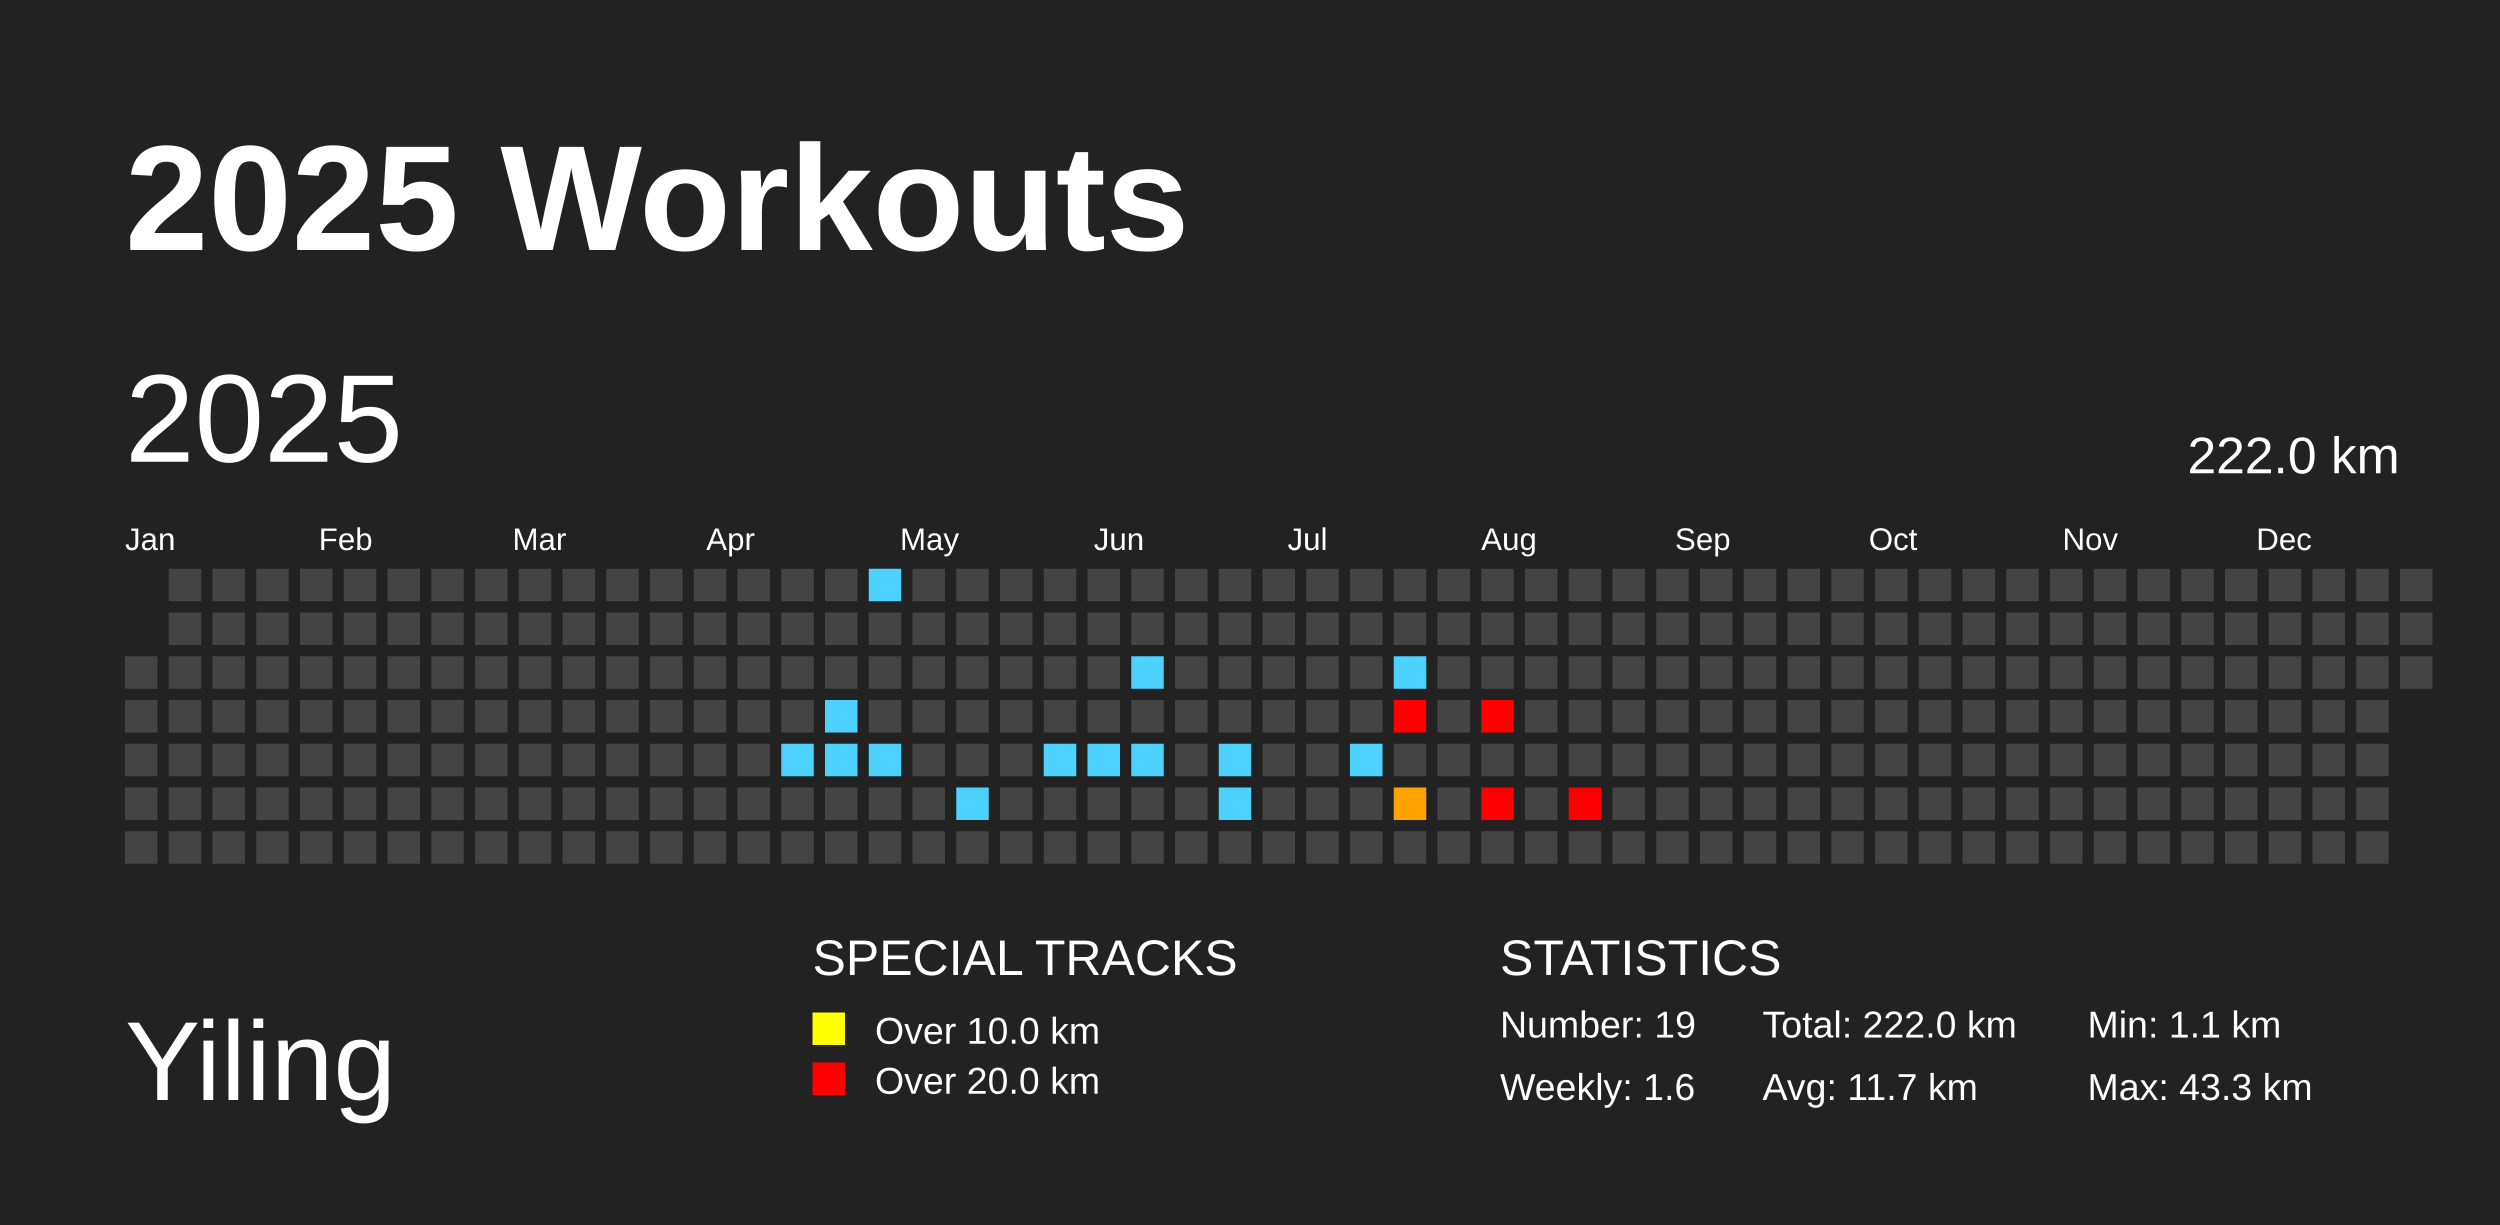
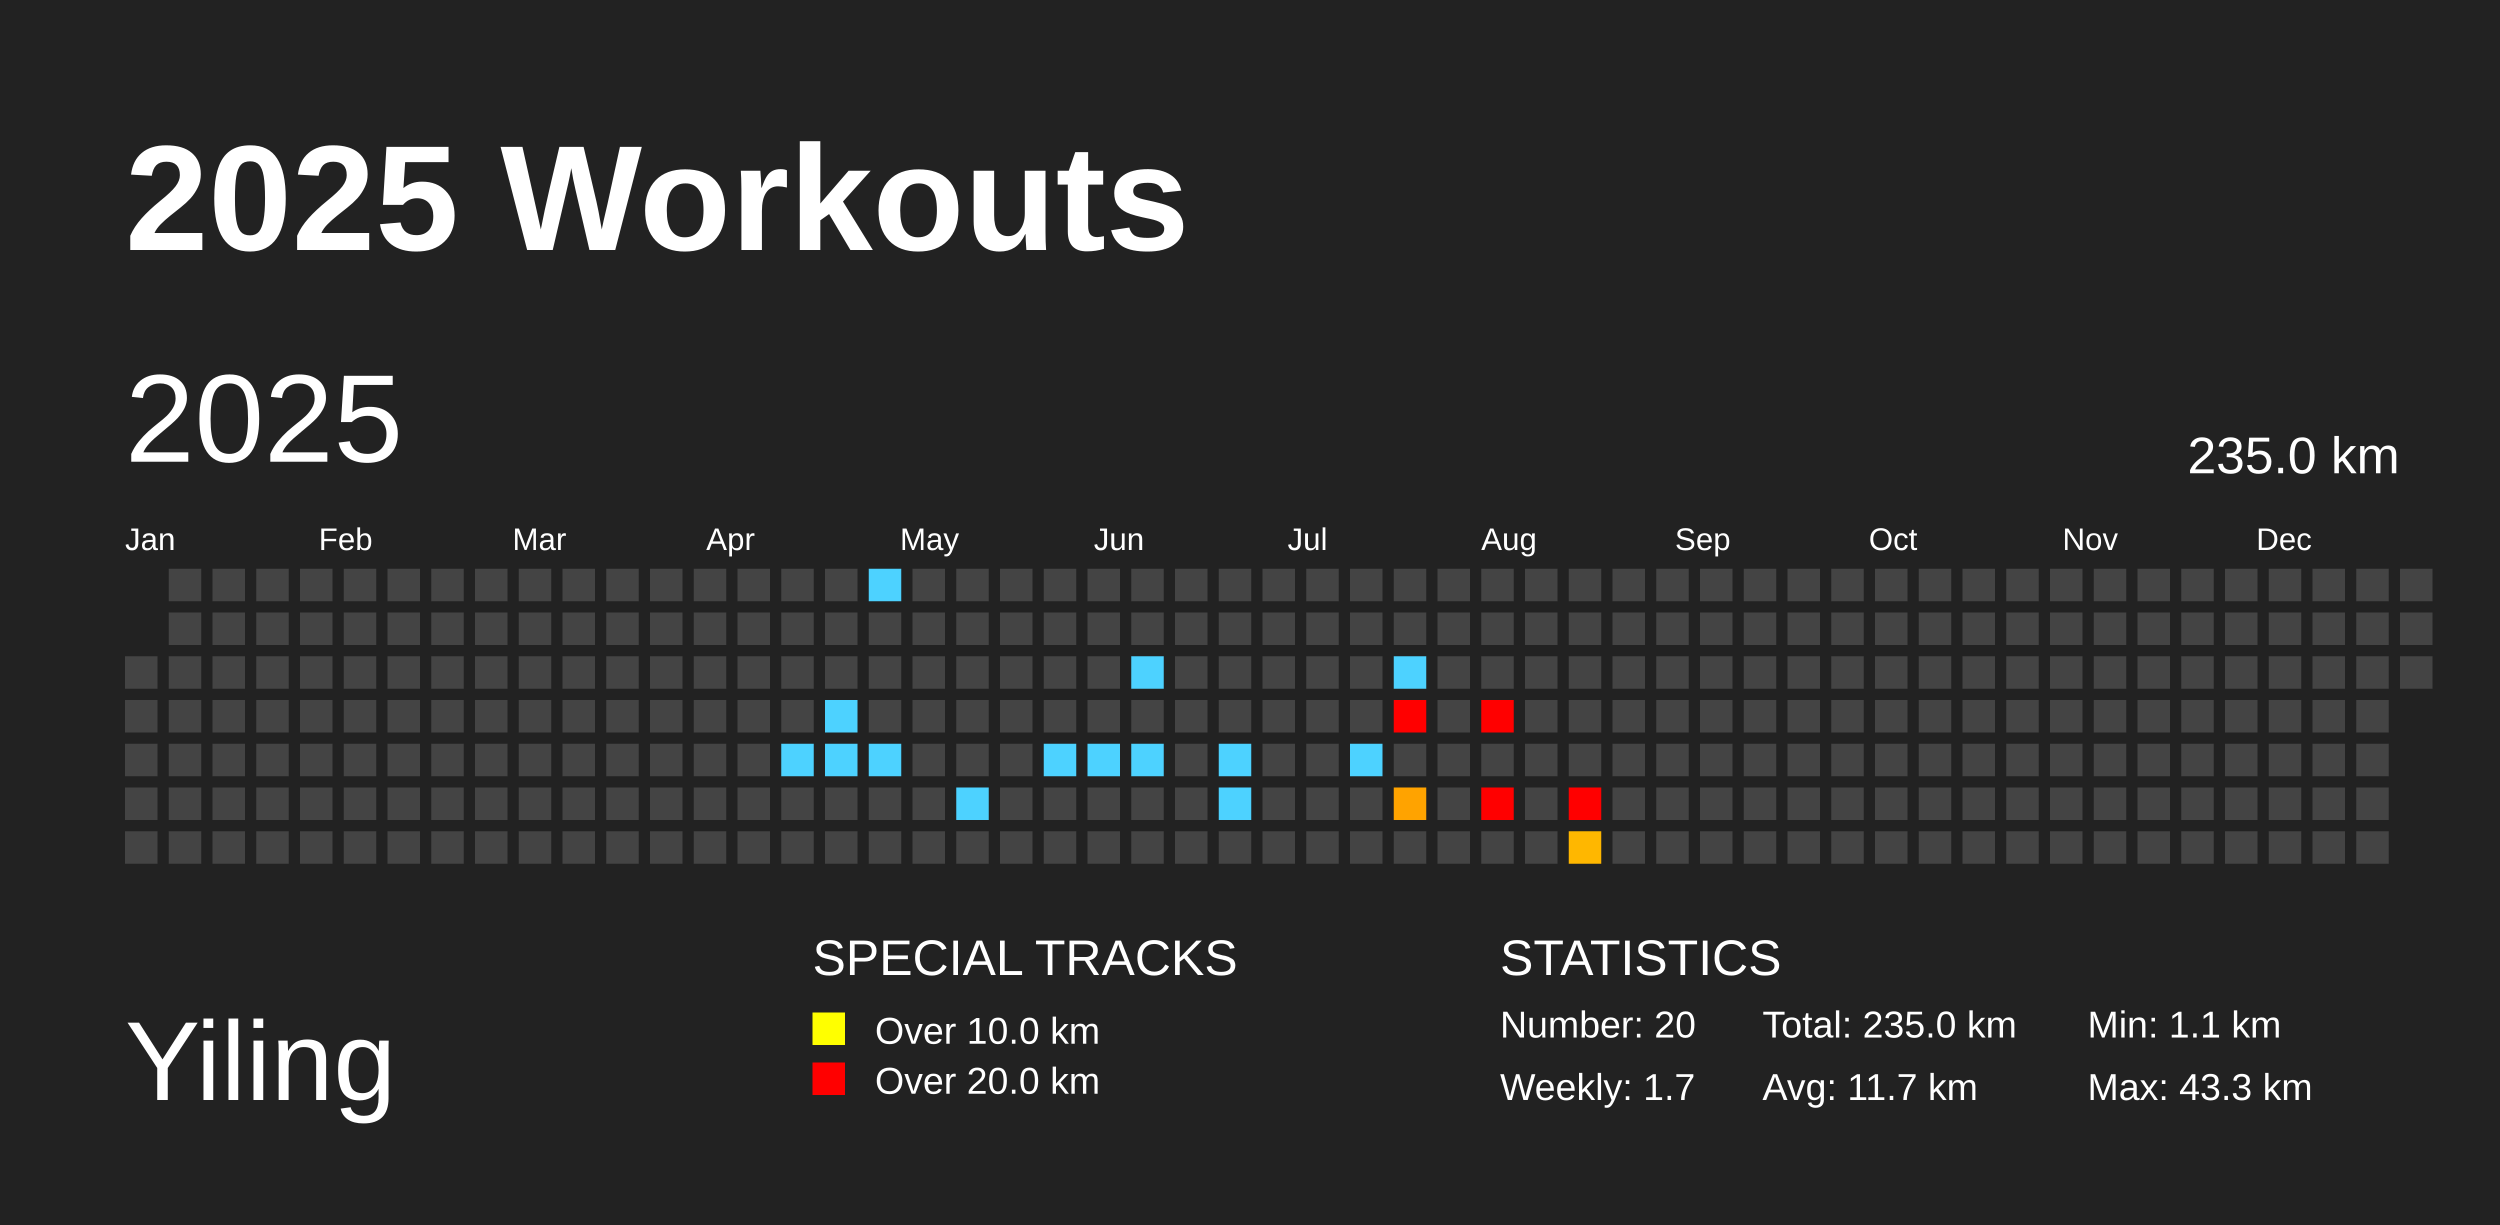
<svg xmlns="http://www.w3.org/2000/svg" baseProfile="full" height="98mm" version="1.1" viewBox="0,0,200,98" width="200mm">
  <defs />
  <rect fill="#222222" height="98" width="200" x="0" y="0" />
  <text fill="#FFFFFF" style="font-size:12px; font-family:Arial; font-weight:bold;" x="10" y="20">2025 Workouts</text>
  <text fill="#FFFFFF" style="font-size:9px; font-family:Arial" x="10" y="88">Yiling</text>
  <text fill="#FFFFFF" style="font-size:4px; font-family:Arial" x="65" y="78">SPECIAL TRACKS</text>
  <rect fill="yellow" height="2.6" width="2.6" x="65" y="81" />
  <text fill="#FFFFFF" style="font-size:3px; font-family:Arial" x="70" y="83.5">Over 10.0 km</text>
  <rect fill="red" height="2.6" width="2.6" x="65" y="85" />
  <text fill="#FFFFFF" style="font-size:3px; font-family:Arial" x="70" y="87.5">Over 20.0 km</text>
  <text fill="#FFFFFF" style="font-size:4px; font-family:Arial" x="120" y="78">STATISTICS</text>
-   <text fill="#FFFFFF" style="font-size:3px; font-family:Arial" x="120" y="83">Number: 19</text>
-   <text fill="#FFFFFF" style="font-size:3px; font-family:Arial" x="120" y="88">Weekly: 1.6</text>
-   <text fill="#FFFFFF" style="font-size:3px; font-family:Arial" x="141" y="83">Total: 222.0 km</text>
+   <text fill="#FFFFFF" style="font-size:3px; font-family:Arial" x="120" y="83">Number: 20</text>
+   <text fill="#FFFFFF" style="font-size:3px; font-family:Arial" x="120" y="88">Weekly: 1.7</text>
+   <text fill="#FFFFFF" style="font-size:3px; font-family:Arial" x="141" y="83">Total: 235.0 km</text>
  <text fill="#FFFFFF" style="font-size:3px; font-family:Arial" x="141" y="88">Avg: 11.7 km</text>
  <text fill="#FFFFFF" style="font-size:3px; font-family:Arial" x="167" y="83">Min: 1.1 km</text>
  <text fill="#FFFFFF" style="font-size:3px; font-family:Arial" x="167" y="88">Max: 43.3 km</text>
  <text dominant-baseline="hanging" fill="#FFFFFF" style="font-size:10.0px; font-family:Arial;" x="10" y="30">2025</text>
-   <text dominant-baseline="hanging" fill="#FFFFFF" style="font-size:4.125px; font-family:Arial;" x="175" y="35">222.0 km</text>
+   <text dominant-baseline="hanging" fill="#FFFFFF" style="font-size:4.125px; font-family:Arial;" x="175" y="35">235.0 km</text>
  <text fill="#FFFFFF" style="font-size:2.5px; font-family:Arial" x="10.0" y="44">Jan</text>
  <text fill="#FFFFFF" style="font-size:2.5px; font-family:Arial" x="25.5" y="44">Feb</text>
  <text fill="#FFFFFF" style="font-size:2.5px; font-family:Arial" x="41.0" y="44">Mar</text>
  <text fill="#FFFFFF" style="font-size:2.5px; font-family:Arial" x="56.5" y="44">Apr</text>
  <text fill="#FFFFFF" style="font-size:2.5px; font-family:Arial" x="72.0" y="44">May</text>
  <text fill="#FFFFFF" style="font-size:2.5px; font-family:Arial" x="87.5" y="44">Jun</text>
  <text fill="#FFFFFF" style="font-size:2.5px; font-family:Arial" x="103.0" y="44">Jul</text>
  <text fill="#FFFFFF" style="font-size:2.5px; font-family:Arial" x="118.5" y="44">Aug</text>
  <text fill="#FFFFFF" style="font-size:2.5px; font-family:Arial" x="134.0" y="44">Sep</text>
  <text fill="#FFFFFF" style="font-size:2.5px; font-family:Arial" x="149.5" y="44">Oct</text>
  <text fill="#FFFFFF" style="font-size:2.5px; font-family:Arial" x="165.0" y="44">Nov</text>
  <text fill="#FFFFFF" style="font-size:2.5px; font-family:Arial" x="180.5" y="44">Dec</text>
  <rect fill="#444444" height="2.6" width="2.6" x="10.0" y="52.5" />
  <rect fill="#444444" height="2.6" width="2.6" x="10.0" y="56.0" />
  <rect fill="#444444" height="2.6" width="2.6" x="10.0" y="59.5" />
  <rect fill="#444444" height="2.6" width="2.6" x="10.0" y="63.0" />
  <rect fill="#444444" height="2.6" width="2.6" x="10.0" y="66.5" />
  <rect fill="#444444" height="2.6" width="2.6" x="13.5" y="45.5" />
  <rect fill="#444444" height="2.6" width="2.6" x="13.5" y="49.0" />
  <rect fill="#444444" height="2.6" width="2.6" x="13.5" y="52.5" />
  <rect fill="#444444" height="2.6" width="2.6" x="13.5" y="56.0" />
  <rect fill="#444444" height="2.6" width="2.6" x="13.5" y="59.5" />
  <rect fill="#444444" height="2.6" width="2.6" x="13.5" y="63.0" />
  <rect fill="#444444" height="2.6" width="2.6" x="13.5" y="66.5" />
  <rect fill="#444444" height="2.6" width="2.6" x="17.0" y="45.5" />
  <rect fill="#444444" height="2.6" width="2.6" x="17.0" y="49.0" />
  <rect fill="#444444" height="2.6" width="2.6" x="17.0" y="52.5" />
  <rect fill="#444444" height="2.6" width="2.6" x="17.0" y="56.0" />
  <rect fill="#444444" height="2.6" width="2.6" x="17.0" y="59.5" />
  <rect fill="#444444" height="2.6" width="2.6" x="17.0" y="63.0" />
  <rect fill="#444444" height="2.6" width="2.6" x="17.0" y="66.5" />
  <rect fill="#444444" height="2.6" width="2.6" x="20.5" y="45.5" />
  <rect fill="#444444" height="2.6" width="2.6" x="20.5" y="49.0" />
  <rect fill="#444444" height="2.6" width="2.6" x="20.5" y="52.5" />
  <rect fill="#444444" height="2.6" width="2.6" x="20.5" y="56.0" />
  <rect fill="#444444" height="2.6" width="2.6" x="20.5" y="59.5" />
  <rect fill="#444444" height="2.6" width="2.6" x="20.5" y="63.0" />
  <rect fill="#444444" height="2.6" width="2.6" x="20.5" y="66.5" />
  <rect fill="#444444" height="2.6" width="2.6" x="24.0" y="45.5" />
  <rect fill="#444444" height="2.6" width="2.6" x="24.0" y="49.0" />
  <rect fill="#444444" height="2.6" width="2.6" x="24.0" y="52.5" />
  <rect fill="#444444" height="2.6" width="2.6" x="24.0" y="56.0" />
  <rect fill="#444444" height="2.6" width="2.6" x="24.0" y="59.5" />
  <rect fill="#444444" height="2.6" width="2.6" x="24.0" y="63.0" />
  <rect fill="#444444" height="2.6" width="2.6" x="24.0" y="66.5" />
  <rect fill="#444444" height="2.6" width="2.6" x="27.5" y="45.5" />
  <rect fill="#444444" height="2.6" width="2.6" x="27.5" y="49.0" />
  <rect fill="#444444" height="2.6" width="2.6" x="27.5" y="52.5" />
  <rect fill="#444444" height="2.6" width="2.6" x="27.5" y="56.0" />
  <rect fill="#444444" height="2.6" width="2.6" x="27.5" y="59.5" />
  <rect fill="#444444" height="2.6" width="2.6" x="27.5" y="63.0" />
  <rect fill="#444444" height="2.6" width="2.6" x="27.5" y="66.5" />
  <rect fill="#444444" height="2.6" width="2.6" x="31.0" y="45.5" />
  <rect fill="#444444" height="2.6" width="2.6" x="31.0" y="49.0" />
  <rect fill="#444444" height="2.6" width="2.6" x="31.0" y="52.5" />
  <rect fill="#444444" height="2.6" width="2.6" x="31.0" y="56.0" />
  <rect fill="#444444" height="2.6" width="2.6" x="31.0" y="59.5" />
  <rect fill="#444444" height="2.6" width="2.6" x="31.0" y="63.0" />
  <rect fill="#444444" height="2.6" width="2.6" x="31.0" y="66.5" />
  <rect fill="#444444" height="2.6" width="2.6" x="34.5" y="45.5" />
  <rect fill="#444444" height="2.6" width="2.6" x="34.5" y="49.0" />
  <rect fill="#444444" height="2.6" width="2.6" x="34.5" y="52.5" />
  <rect fill="#444444" height="2.6" width="2.6" x="34.5" y="56.0" />
  <rect fill="#444444" height="2.6" width="2.6" x="34.5" y="59.5" />
  <rect fill="#444444" height="2.6" width="2.6" x="34.5" y="63.0" />
  <rect fill="#444444" height="2.6" width="2.6" x="34.5" y="66.5" />
  <rect fill="#444444" height="2.6" width="2.6" x="38.0" y="45.5" />
  <rect fill="#444444" height="2.6" width="2.6" x="38.0" y="49.0" />
  <rect fill="#444444" height="2.6" width="2.6" x="38.0" y="52.5" />
  <rect fill="#444444" height="2.6" width="2.6" x="38.0" y="56.0" />
  <rect fill="#444444" height="2.6" width="2.6" x="38.0" y="59.5" />
  <rect fill="#444444" height="2.6" width="2.6" x="38.0" y="63.0" />
  <rect fill="#444444" height="2.6" width="2.6" x="38.0" y="66.5" />
  <rect fill="#444444" height="2.6" width="2.6" x="41.5" y="45.5" />
  <rect fill="#444444" height="2.6" width="2.6" x="41.5" y="49.0" />
  <rect fill="#444444" height="2.6" width="2.6" x="41.5" y="52.5" />
  <rect fill="#444444" height="2.6" width="2.6" x="41.5" y="56.0" />
  <rect fill="#444444" height="2.6" width="2.6" x="41.5" y="59.5" />
  <rect fill="#444444" height="2.6" width="2.6" x="41.5" y="63.0" />
  <rect fill="#444444" height="2.6" width="2.6" x="41.5" y="66.5" />
  <rect fill="#444444" height="2.6" width="2.6" x="45.0" y="45.5" />
  <rect fill="#444444" height="2.6" width="2.6" x="45.0" y="49.0" />
  <rect fill="#444444" height="2.6" width="2.6" x="45.0" y="52.5" />
  <rect fill="#444444" height="2.6" width="2.6" x="45.0" y="56.0" />
  <rect fill="#444444" height="2.6" width="2.6" x="45.0" y="59.5" />
  <rect fill="#444444" height="2.6" width="2.6" x="45.0" y="63.0" />
  <rect fill="#444444" height="2.6" width="2.6" x="45.0" y="66.5" />
  <rect fill="#444444" height="2.6" width="2.6" x="48.5" y="45.5" />
  <rect fill="#444444" height="2.6" width="2.6" x="48.5" y="49.0" />
  <rect fill="#444444" height="2.6" width="2.6" x="48.5" y="52.5" />
  <rect fill="#444444" height="2.6" width="2.6" x="48.5" y="56.0" />
  <rect fill="#444444" height="2.6" width="2.6" x="48.5" y="59.5" />
  <rect fill="#444444" height="2.6" width="2.6" x="48.5" y="63.0" />
  <rect fill="#444444" height="2.6" width="2.6" x="48.5" y="66.5" />
  <rect fill="#444444" height="2.6" width="2.6" x="52.0" y="45.5" />
  <rect fill="#444444" height="2.6" width="2.6" x="52.0" y="49.0" />
  <rect fill="#444444" height="2.6" width="2.6" x="52.0" y="52.5" />
  <rect fill="#444444" height="2.6" width="2.6" x="52.0" y="56.0" />
  <rect fill="#444444" height="2.6" width="2.6" x="52.0" y="59.5" />
  <rect fill="#444444" height="2.6" width="2.6" x="52.0" y="63.0" />
  <rect fill="#444444" height="2.6" width="2.6" x="52.0" y="66.5" />
  <rect fill="#444444" height="2.6" width="2.6" x="55.5" y="45.5" />
  <rect fill="#444444" height="2.6" width="2.6" x="55.5" y="49.0" />
  <rect fill="#444444" height="2.6" width="2.6" x="55.5" y="52.5" />
  <rect fill="#444444" height="2.6" width="2.6" x="55.5" y="56.0" />
  <rect fill="#444444" height="2.6" width="2.6" x="55.5" y="59.5" />
  <rect fill="#444444" height="2.6" width="2.6" x="55.5" y="63.0" />
  <rect fill="#444444" height="2.6" width="2.6" x="55.5" y="66.5" />
  <rect fill="#444444" height="2.6" width="2.6" x="59.0" y="45.5" />
  <rect fill="#444444" height="2.6" width="2.6" x="59.0" y="49.0" />
  <rect fill="#444444" height="2.6" width="2.6" x="59.0" y="52.5" />
  <rect fill="#444444" height="2.6" width="2.6" x="59.0" y="56.0" />
  <rect fill="#444444" height="2.6" width="2.6" x="59.0" y="59.5" />
  <rect fill="#444444" height="2.6" width="2.6" x="59.0" y="63.0" />
  <rect fill="#444444" height="2.6" width="2.6" x="59.0" y="66.5" />
  <rect fill="#444444" height="2.6" width="2.6" x="62.5" y="45.5" />
  <rect fill="#444444" height="2.6" width="2.6" x="62.5" y="49.0" />
  <rect fill="#444444" height="2.6" width="2.6" x="62.5" y="52.5" />
  <rect fill="#444444" height="2.6" width="2.6" x="62.5" y="56.0" />
  <rect fill="#4dd2ff" height="2.6" width="2.6" x="62.5" y="59.5" />
  <rect fill="#444444" height="2.6" width="2.6" x="62.5" y="63.0" />
  <rect fill="#444444" height="2.6" width="2.6" x="62.5" y="66.5" />
  <rect fill="#444444" height="2.6" width="2.6" x="66.0" y="45.5" />
  <rect fill="#444444" height="2.6" width="2.6" x="66.0" y="49.0" />
  <rect fill="#444444" height="2.6" width="2.6" x="66.0" y="52.5" />
  <rect fill="#4dd2ff" height="2.6" width="2.6" x="66.0" y="56.0" />
  <rect fill="#4dd2ff" height="2.6" width="2.6" x="66.0" y="59.5" />
  <rect fill="#444444" height="2.6" width="2.6" x="66.0" y="63.0" />
  <rect fill="#444444" height="2.6" width="2.6" x="66.0" y="66.5" />
  <rect fill="#4dd2ff" height="2.6" width="2.6" x="69.5" y="45.5" />
  <rect fill="#444444" height="2.6" width="2.6" x="69.5" y="49.0" />
  <rect fill="#444444" height="2.6" width="2.6" x="69.5" y="52.5" />
  <rect fill="#444444" height="2.6" width="2.6" x="69.5" y="56.0" />
  <rect fill="#4dd2ff" height="2.6" width="2.6" x="69.5" y="59.5" />
  <rect fill="#444444" height="2.6" width="2.6" x="69.5" y="63.0" />
  <rect fill="#444444" height="2.6" width="2.6" x="69.5" y="66.5" />
  <rect fill="#444444" height="2.6" width="2.6" x="73.0" y="45.5" />
  <rect fill="#444444" height="2.6" width="2.6" x="73.0" y="49.0" />
  <rect fill="#444444" height="2.6" width="2.6" x="73.0" y="52.5" />
  <rect fill="#444444" height="2.6" width="2.6" x="73.0" y="56.0" />
  <rect fill="#444444" height="2.6" width="2.6" x="73.0" y="59.5" />
  <rect fill="#444444" height="2.6" width="2.6" x="73.0" y="63.0" />
  <rect fill="#444444" height="2.6" width="2.6" x="73.0" y="66.5" />
  <rect fill="#444444" height="2.6" width="2.6" x="76.5" y="45.5" />
  <rect fill="#444444" height="2.6" width="2.6" x="76.5" y="49.0" />
  <rect fill="#444444" height="2.6" width="2.6" x="76.5" y="52.5" />
  <rect fill="#444444" height="2.6" width="2.6" x="76.5" y="56.0" />
  <rect fill="#444444" height="2.6" width="2.6" x="76.5" y="59.5" />
  <rect fill="#4dd2ff" height="2.6" width="2.6" x="76.5" y="63.0" />
  <rect fill="#444444" height="2.6" width="2.6" x="76.5" y="66.5" />
  <rect fill="#444444" height="2.6" width="2.6" x="80.0" y="45.5" />
  <rect fill="#444444" height="2.6" width="2.6" x="80.0" y="49.0" />
  <rect fill="#444444" height="2.6" width="2.6" x="80.0" y="52.5" />
  <rect fill="#444444" height="2.6" width="2.6" x="80.0" y="56.0" />
  <rect fill="#444444" height="2.6" width="2.6" x="80.0" y="59.5" />
  <rect fill="#444444" height="2.6" width="2.6" x="80.0" y="63.0" />
  <rect fill="#444444" height="2.6" width="2.6" x="80.0" y="66.5" />
  <rect fill="#444444" height="2.6" width="2.6" x="83.5" y="45.5" />
  <rect fill="#444444" height="2.6" width="2.6" x="83.5" y="49.0" />
  <rect fill="#444444" height="2.6" width="2.6" x="83.5" y="52.5" />
  <rect fill="#444444" height="2.6" width="2.6" x="83.5" y="56.0" />
  <rect fill="#4dd2ff" height="2.6" width="2.6" x="83.5" y="59.5" />
  <rect fill="#444444" height="2.6" width="2.6" x="83.5" y="63.0" />
  <rect fill="#444444" height="2.6" width="2.6" x="83.5" y="66.5" />
  <rect fill="#444444" height="2.6" width="2.6" x="87.0" y="45.5" />
  <rect fill="#444444" height="2.6" width="2.6" x="87.0" y="49.0" />
  <rect fill="#444444" height="2.6" width="2.6" x="87.0" y="52.5" />
  <rect fill="#444444" height="2.6" width="2.6" x="87.0" y="56.0" />
  <rect fill="#4dd2ff" height="2.6" width="2.6" x="87.0" y="59.5" />
  <rect fill="#444444" height="2.6" width="2.6" x="87.0" y="63.0" />
  <rect fill="#444444" height="2.6" width="2.6" x="87.0" y="66.5" />
  <rect fill="#444444" height="2.6" width="2.6" x="90.5" y="45.5" />
  <rect fill="#444444" height="2.6" width="2.6" x="90.5" y="49.0" />
  <rect fill="#4dd2ff" height="2.6" width="2.6" x="90.5" y="52.5" />
  <rect fill="#444444" height="2.6" width="2.6" x="90.5" y="56.0" />
  <rect fill="#4dd2ff" height="2.6" width="2.6" x="90.5" y="59.5" />
  <rect fill="#444444" height="2.6" width="2.6" x="90.5" y="63.0" />
  <rect fill="#444444" height="2.6" width="2.6" x="90.5" y="66.5" />
  <rect fill="#444444" height="2.6" width="2.6" x="94.0" y="45.5" />
  <rect fill="#444444" height="2.6" width="2.6" x="94.0" y="49.0" />
  <rect fill="#444444" height="2.6" width="2.6" x="94.0" y="52.5" />
  <rect fill="#444444" height="2.6" width="2.6" x="94.0" y="56.0" />
  <rect fill="#444444" height="2.6" width="2.6" x="94.0" y="59.5" />
  <rect fill="#444444" height="2.6" width="2.6" x="94.0" y="63.0" />
  <rect fill="#444444" height="2.6" width="2.6" x="94.0" y="66.5" />
  <rect fill="#444444" height="2.6" width="2.6" x="97.5" y="45.5" />
  <rect fill="#444444" height="2.6" width="2.6" x="97.5" y="49.0" />
  <rect fill="#444444" height="2.6" width="2.6" x="97.5" y="52.5" />
  <rect fill="#444444" height="2.6" width="2.6" x="97.5" y="56.0" />
  <rect fill="#4dd2ff" height="2.6" width="2.6" x="97.5" y="59.5" />
  <rect fill="#4dd2ff" height="2.6" width="2.6" x="97.5" y="63.0" />
  <rect fill="#444444" height="2.6" width="2.6" x="97.5" y="66.5" />
  <rect fill="#444444" height="2.6" width="2.6" x="101.0" y="45.5" />
  <rect fill="#444444" height="2.6" width="2.6" x="101.0" y="49.0" />
  <rect fill="#444444" height="2.6" width="2.6" x="101.0" y="52.5" />
  <rect fill="#444444" height="2.6" width="2.6" x="101.0" y="56.0" />
  <rect fill="#444444" height="2.6" width="2.6" x="101.0" y="59.5" />
  <rect fill="#444444" height="2.6" width="2.6" x="101.0" y="63.0" />
  <rect fill="#444444" height="2.6" width="2.6" x="101.0" y="66.5" />
  <rect fill="#444444" height="2.6" width="2.6" x="104.5" y="45.5" />
  <rect fill="#444444" height="2.6" width="2.6" x="104.5" y="49.0" />
  <rect fill="#444444" height="2.6" width="2.6" x="104.5" y="52.5" />
  <rect fill="#444444" height="2.6" width="2.6" x="104.5" y="56.0" />
  <rect fill="#444444" height="2.6" width="2.6" x="104.5" y="59.5" />
  <rect fill="#444444" height="2.6" width="2.6" x="104.5" y="63.0" />
  <rect fill="#444444" height="2.6" width="2.6" x="104.5" y="66.5" />
  <rect fill="#444444" height="2.6" width="2.6" x="108.0" y="45.5" />
  <rect fill="#444444" height="2.6" width="2.6" x="108.0" y="49.0" />
  <rect fill="#444444" height="2.6" width="2.6" x="108.0" y="52.5" />
  <rect fill="#444444" height="2.6" width="2.6" x="108.0" y="56.0" />
  <rect fill="#4dd2ff" height="2.6" width="2.6" x="108.0" y="59.5" />
  <rect fill="#444444" height="2.6" width="2.6" x="108.0" y="63.0" />
  <rect fill="#444444" height="2.6" width="2.6" x="108.0" y="66.5" />
  <rect fill="#444444" height="2.6" width="2.6" x="111.5" y="45.5" />
  <rect fill="#444444" height="2.6" width="2.6" x="111.5" y="49.0" />
  <rect fill="#4dd2ff" height="2.6" width="2.6" x="111.5" y="52.5" />
  <rect fill="red" height="2.6" width="2.6" x="111.5" y="56.0" />
  <rect fill="#444444" height="2.6" width="2.6" x="111.5" y="59.5" />
  <rect fill="#ffa300" height="2.6" width="2.6" x="111.5" y="63.0" />
  <rect fill="#444444" height="2.6" width="2.6" x="111.5" y="66.5" />
  <rect fill="#444444" height="2.6" width="2.6" x="115.0" y="45.5" />
  <rect fill="#444444" height="2.6" width="2.6" x="115.0" y="49.0" />
  <rect fill="#444444" height="2.6" width="2.6" x="115.0" y="52.5" />
  <rect fill="#444444" height="2.6" width="2.6" x="115.0" y="56.0" />
  <rect fill="#444444" height="2.6" width="2.6" x="115.0" y="59.5" />
  <rect fill="#444444" height="2.6" width="2.6" x="115.0" y="63.0" />
  <rect fill="#444444" height="2.6" width="2.6" x="115.0" y="66.5" />
  <rect fill="#444444" height="2.6" width="2.6" x="118.5" y="45.5" />
  <rect fill="#444444" height="2.6" width="2.6" x="118.5" y="49.0" />
  <rect fill="#444444" height="2.6" width="2.6" x="118.5" y="52.5" />
  <rect fill="red" height="2.6" width="2.6" x="118.5" y="56.0" />
  <rect fill="#444444" height="2.6" width="2.6" x="118.5" y="59.5" />
  <rect fill="red" height="2.6" width="2.6" x="118.5" y="63.0" />
  <rect fill="#444444" height="2.6" width="2.6" x="118.5" y="66.5" />
  <rect fill="#444444" height="2.6" width="2.6" x="122.0" y="45.5" />
  <rect fill="#444444" height="2.6" width="2.6" x="122.0" y="49.0" />
  <rect fill="#444444" height="2.6" width="2.6" x="122.0" y="52.5" />
  <rect fill="#444444" height="2.6" width="2.6" x="122.0" y="56.0" />
  <rect fill="#444444" height="2.6" width="2.6" x="122.0" y="59.5" />
  <rect fill="#444444" height="2.6" width="2.6" x="122.0" y="63.0" />
  <rect fill="#444444" height="2.6" width="2.6" x="122.0" y="66.5" />
  <rect fill="#444444" height="2.6" width="2.6" x="125.5" y="45.5" />
  <rect fill="#444444" height="2.6" width="2.6" x="125.5" y="49.0" />
  <rect fill="#444444" height="2.6" width="2.6" x="125.5" y="52.5" />
  <rect fill="#444444" height="2.6" width="2.6" x="125.5" y="56.0" />
  <rect fill="#444444" height="2.6" width="2.6" x="125.5" y="59.5" />
  <rect fill="red" height="2.6" width="2.6" x="125.5" y="63.0" />
-   <rect fill="#444444" height="2.6" width="2.6" x="125.5" y="66.5" />
+   <rect fill="#ffb700" height="2.6" width="2.6" x="125.5" y="66.5" />
  <rect fill="#444444" height="2.6" width="2.6" x="129.0" y="45.5" />
  <rect fill="#444444" height="2.6" width="2.6" x="129.0" y="49.0" />
  <rect fill="#444444" height="2.6" width="2.6" x="129.0" y="52.5" />
  <rect fill="#444444" height="2.6" width="2.6" x="129.0" y="56.0" />
  <rect fill="#444444" height="2.6" width="2.6" x="129.0" y="59.5" />
  <rect fill="#444444" height="2.6" width="2.6" x="129.0" y="63.0" />
  <rect fill="#444444" height="2.6" width="2.6" x="129.0" y="66.5" />
  <rect fill="#444444" height="2.6" width="2.6" x="132.5" y="45.5" />
  <rect fill="#444444" height="2.6" width="2.6" x="132.5" y="49.0" />
  <rect fill="#444444" height="2.6" width="2.6" x="132.5" y="52.5" />
  <rect fill="#444444" height="2.6" width="2.6" x="132.5" y="56.0" />
  <rect fill="#444444" height="2.6" width="2.6" x="132.5" y="59.5" />
  <rect fill="#444444" height="2.6" width="2.6" x="132.5" y="63.0" />
  <rect fill="#444444" height="2.6" width="2.6" x="132.5" y="66.5" />
  <rect fill="#444444" height="2.6" width="2.6" x="136.0" y="45.5" />
  <rect fill="#444444" height="2.6" width="2.6" x="136.0" y="49.0" />
  <rect fill="#444444" height="2.6" width="2.6" x="136.0" y="52.5" />
  <rect fill="#444444" height="2.6" width="2.6" x="136.0" y="56.0" />
  <rect fill="#444444" height="2.6" width="2.6" x="136.0" y="59.5" />
  <rect fill="#444444" height="2.6" width="2.6" x="136.0" y="63.0" />
  <rect fill="#444444" height="2.6" width="2.6" x="136.0" y="66.5" />
  <rect fill="#444444" height="2.6" width="2.6" x="139.5" y="45.5" />
  <rect fill="#444444" height="2.6" width="2.6" x="139.5" y="49.0" />
  <rect fill="#444444" height="2.6" width="2.6" x="139.5" y="52.5" />
  <rect fill="#444444" height="2.6" width="2.6" x="139.5" y="56.0" />
  <rect fill="#444444" height="2.6" width="2.6" x="139.5" y="59.5" />
  <rect fill="#444444" height="2.6" width="2.6" x="139.5" y="63.0" />
  <rect fill="#444444" height="2.6" width="2.6" x="139.5" y="66.5" />
  <rect fill="#444444" height="2.6" width="2.6" x="143.0" y="45.5" />
  <rect fill="#444444" height="2.6" width="2.6" x="143.0" y="49.0" />
  <rect fill="#444444" height="2.6" width="2.6" x="143.0" y="52.5" />
  <rect fill="#444444" height="2.6" width="2.6" x="143.0" y="56.0" />
  <rect fill="#444444" height="2.6" width="2.6" x="143.0" y="59.5" />
  <rect fill="#444444" height="2.6" width="2.6" x="143.0" y="63.0" />
  <rect fill="#444444" height="2.6" width="2.6" x="143.0" y="66.5" />
  <rect fill="#444444" height="2.6" width="2.6" x="146.5" y="45.5" />
  <rect fill="#444444" height="2.6" width="2.6" x="146.5" y="49.0" />
  <rect fill="#444444" height="2.6" width="2.6" x="146.5" y="52.5" />
  <rect fill="#444444" height="2.6" width="2.6" x="146.5" y="56.0" />
  <rect fill="#444444" height="2.6" width="2.6" x="146.5" y="59.5" />
  <rect fill="#444444" height="2.6" width="2.6" x="146.5" y="63.0" />
  <rect fill="#444444" height="2.6" width="2.6" x="146.5" y="66.5" />
  <rect fill="#444444" height="2.6" width="2.6" x="150.0" y="45.5" />
  <rect fill="#444444" height="2.6" width="2.6" x="150.0" y="49.0" />
  <rect fill="#444444" height="2.6" width="2.6" x="150.0" y="52.5" />
  <rect fill="#444444" height="2.6" width="2.6" x="150.0" y="56.0" />
  <rect fill="#444444" height="2.6" width="2.6" x="150.0" y="59.5" />
  <rect fill="#444444" height="2.6" width="2.6" x="150.0" y="63.0" />
  <rect fill="#444444" height="2.6" width="2.6" x="150.0" y="66.5" />
  <rect fill="#444444" height="2.6" width="2.6" x="153.5" y="45.5" />
  <rect fill="#444444" height="2.6" width="2.6" x="153.5" y="49.0" />
  <rect fill="#444444" height="2.6" width="2.6" x="153.5" y="52.5" />
  <rect fill="#444444" height="2.6" width="2.6" x="153.5" y="56.0" />
  <rect fill="#444444" height="2.6" width="2.6" x="153.5" y="59.5" />
  <rect fill="#444444" height="2.6" width="2.6" x="153.5" y="63.0" />
  <rect fill="#444444" height="2.6" width="2.6" x="153.5" y="66.5" />
  <rect fill="#444444" height="2.6" width="2.6" x="157.0" y="45.5" />
  <rect fill="#444444" height="2.6" width="2.6" x="157.0" y="49.0" />
  <rect fill="#444444" height="2.6" width="2.6" x="157.0" y="52.5" />
  <rect fill="#444444" height="2.6" width="2.6" x="157.0" y="56.0" />
  <rect fill="#444444" height="2.6" width="2.6" x="157.0" y="59.5" />
  <rect fill="#444444" height="2.6" width="2.6" x="157.0" y="63.0" />
  <rect fill="#444444" height="2.6" width="2.6" x="157.0" y="66.5" />
  <rect fill="#444444" height="2.6" width="2.6" x="160.5" y="45.5" />
  <rect fill="#444444" height="2.6" width="2.6" x="160.5" y="49.0" />
  <rect fill="#444444" height="2.6" width="2.6" x="160.5" y="52.5" />
  <rect fill="#444444" height="2.6" width="2.6" x="160.5" y="56.0" />
  <rect fill="#444444" height="2.6" width="2.6" x="160.5" y="59.5" />
  <rect fill="#444444" height="2.6" width="2.6" x="160.5" y="63.0" />
  <rect fill="#444444" height="2.6" width="2.6" x="160.5" y="66.5" />
  <rect fill="#444444" height="2.6" width="2.6" x="164.0" y="45.5" />
  <rect fill="#444444" height="2.6" width="2.6" x="164.0" y="49.0" />
  <rect fill="#444444" height="2.6" width="2.6" x="164.0" y="52.5" />
  <rect fill="#444444" height="2.6" width="2.6" x="164.0" y="56.0" />
  <rect fill="#444444" height="2.6" width="2.6" x="164.0" y="59.5" />
  <rect fill="#444444" height="2.6" width="2.6" x="164.0" y="63.0" />
  <rect fill="#444444" height="2.6" width="2.6" x="164.0" y="66.5" />
  <rect fill="#444444" height="2.6" width="2.6" x="167.5" y="45.5" />
  <rect fill="#444444" height="2.6" width="2.6" x="167.5" y="49.0" />
  <rect fill="#444444" height="2.6" width="2.6" x="167.5" y="52.5" />
  <rect fill="#444444" height="2.6" width="2.6" x="167.5" y="56.0" />
  <rect fill="#444444" height="2.6" width="2.6" x="167.5" y="59.5" />
  <rect fill="#444444" height="2.6" width="2.6" x="167.5" y="63.0" />
  <rect fill="#444444" height="2.6" width="2.6" x="167.5" y="66.5" />
  <rect fill="#444444" height="2.6" width="2.6" x="171.0" y="45.5" />
  <rect fill="#444444" height="2.6" width="2.6" x="171.0" y="49.0" />
  <rect fill="#444444" height="2.6" width="2.6" x="171.0" y="52.5" />
  <rect fill="#444444" height="2.6" width="2.6" x="171.0" y="56.0" />
  <rect fill="#444444" height="2.6" width="2.6" x="171.0" y="59.5" />
  <rect fill="#444444" height="2.6" width="2.6" x="171.0" y="63.0" />
  <rect fill="#444444" height="2.6" width="2.6" x="171.0" y="66.5" />
  <rect fill="#444444" height="2.6" width="2.6" x="174.5" y="45.5" />
  <rect fill="#444444" height="2.6" width="2.6" x="174.5" y="49.0" />
  <rect fill="#444444" height="2.6" width="2.6" x="174.5" y="52.5" />
  <rect fill="#444444" height="2.6" width="2.6" x="174.5" y="56.0" />
  <rect fill="#444444" height="2.6" width="2.6" x="174.5" y="59.5" />
  <rect fill="#444444" height="2.6" width="2.6" x="174.5" y="63.0" />
  <rect fill="#444444" height="2.6" width="2.6" x="174.5" y="66.5" />
  <rect fill="#444444" height="2.6" width="2.6" x="178.0" y="45.5" />
  <rect fill="#444444" height="2.6" width="2.6" x="178.0" y="49.0" />
  <rect fill="#444444" height="2.6" width="2.6" x="178.0" y="52.5" />
  <rect fill="#444444" height="2.6" width="2.6" x="178.0" y="56.0" />
  <rect fill="#444444" height="2.6" width="2.6" x="178.0" y="59.5" />
  <rect fill="#444444" height="2.6" width="2.6" x="178.0" y="63.0" />
  <rect fill="#444444" height="2.6" width="2.6" x="178.0" y="66.5" />
  <rect fill="#444444" height="2.6" width="2.6" x="181.5" y="45.5" />
  <rect fill="#444444" height="2.6" width="2.6" x="181.5" y="49.0" />
  <rect fill="#444444" height="2.6" width="2.6" x="181.5" y="52.5" />
  <rect fill="#444444" height="2.6" width="2.6" x="181.5" y="56.0" />
  <rect fill="#444444" height="2.6" width="2.6" x="181.5" y="59.5" />
  <rect fill="#444444" height="2.6" width="2.6" x="181.5" y="63.0" />
  <rect fill="#444444" height="2.6" width="2.6" x="181.5" y="66.5" />
  <rect fill="#444444" height="2.6" width="2.6" x="185.0" y="45.5" />
  <rect fill="#444444" height="2.6" width="2.6" x="185.0" y="49.0" />
  <rect fill="#444444" height="2.6" width="2.6" x="185.0" y="52.5" />
  <rect fill="#444444" height="2.6" width="2.6" x="185.0" y="56.0" />
  <rect fill="#444444" height="2.6" width="2.6" x="185.0" y="59.5" />
  <rect fill="#444444" height="2.6" width="2.6" x="185.0" y="63.0" />
  <rect fill="#444444" height="2.6" width="2.6" x="185.0" y="66.5" />
  <rect fill="#444444" height="2.6" width="2.6" x="188.5" y="45.5" />
  <rect fill="#444444" height="2.6" width="2.6" x="188.5" y="49.0" />
  <rect fill="#444444" height="2.6" width="2.6" x="188.5" y="52.5" />
  <rect fill="#444444" height="2.6" width="2.6" x="188.5" y="56.0" />
  <rect fill="#444444" height="2.6" width="2.6" x="188.5" y="59.5" />
  <rect fill="#444444" height="2.6" width="2.6" x="188.5" y="63.0" />
  <rect fill="#444444" height="2.6" width="2.6" x="188.5" y="66.5" />
  <rect fill="#444444" height="2.6" width="2.6" x="192.0" y="45.5" />
  <rect fill="#444444" height="2.6" width="2.6" x="192.0" y="49.0" />
  <rect fill="#444444" height="2.6" width="2.6" x="192.0" y="52.5" />
</svg>
